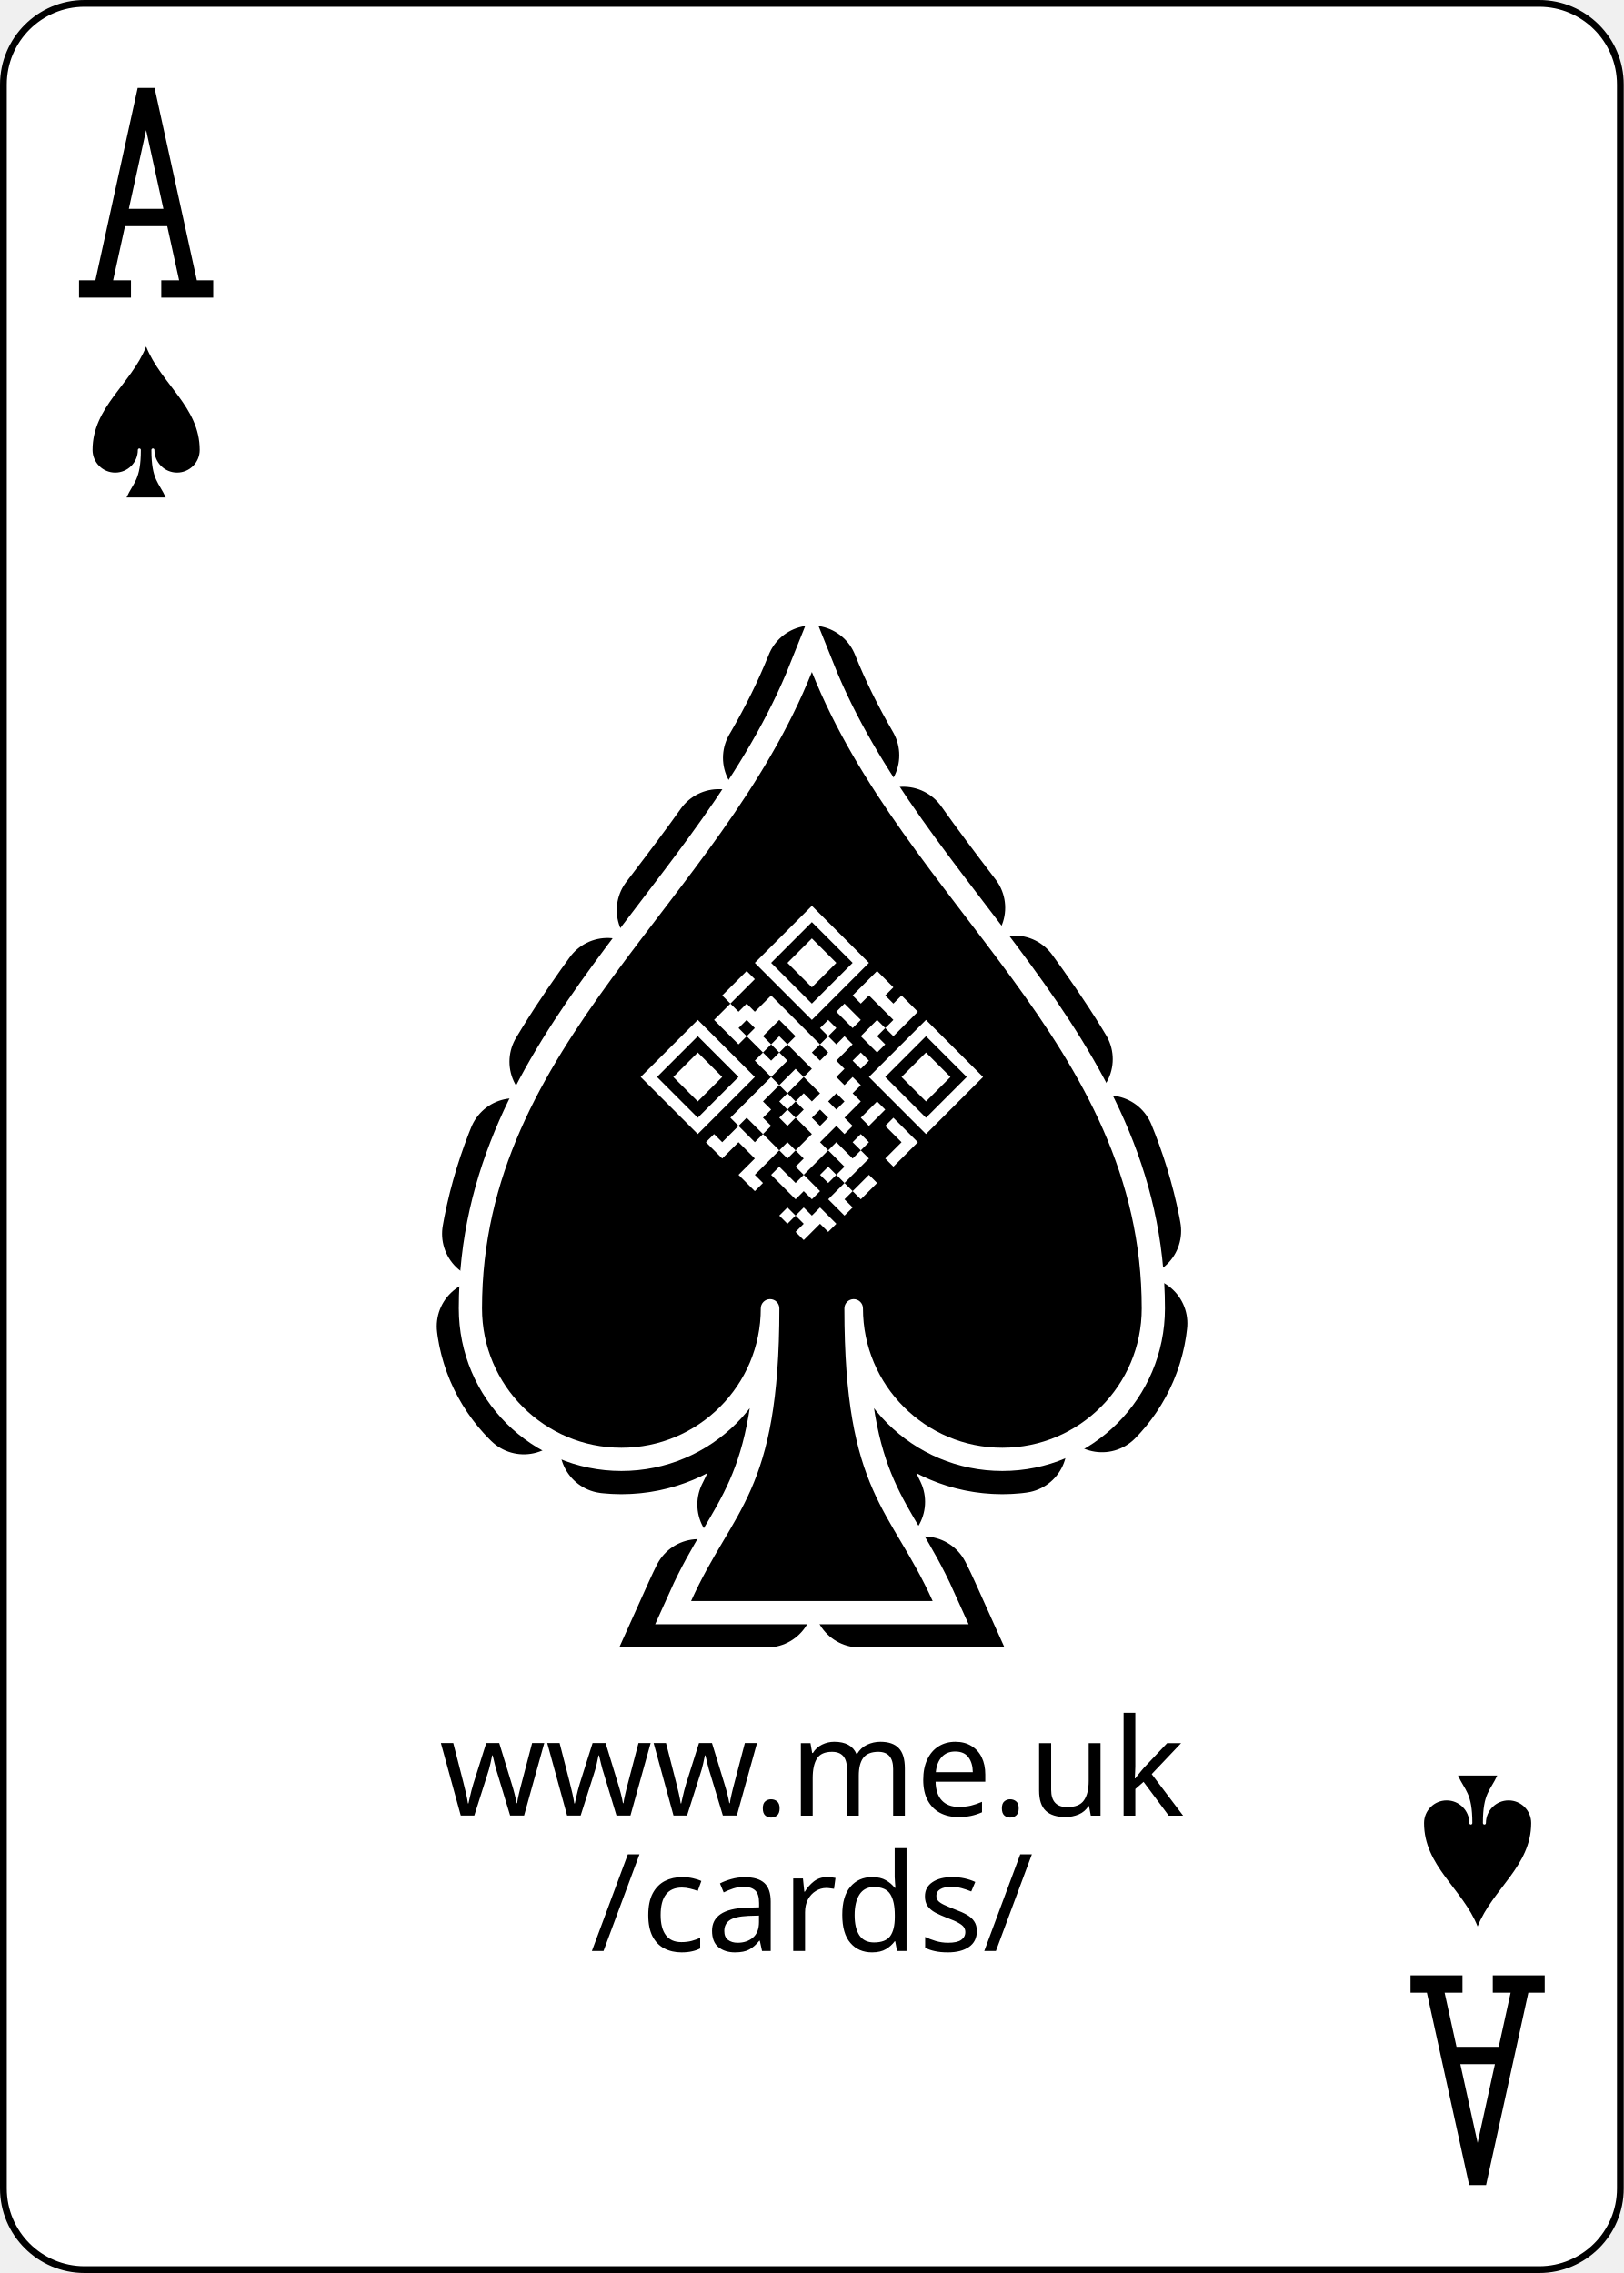
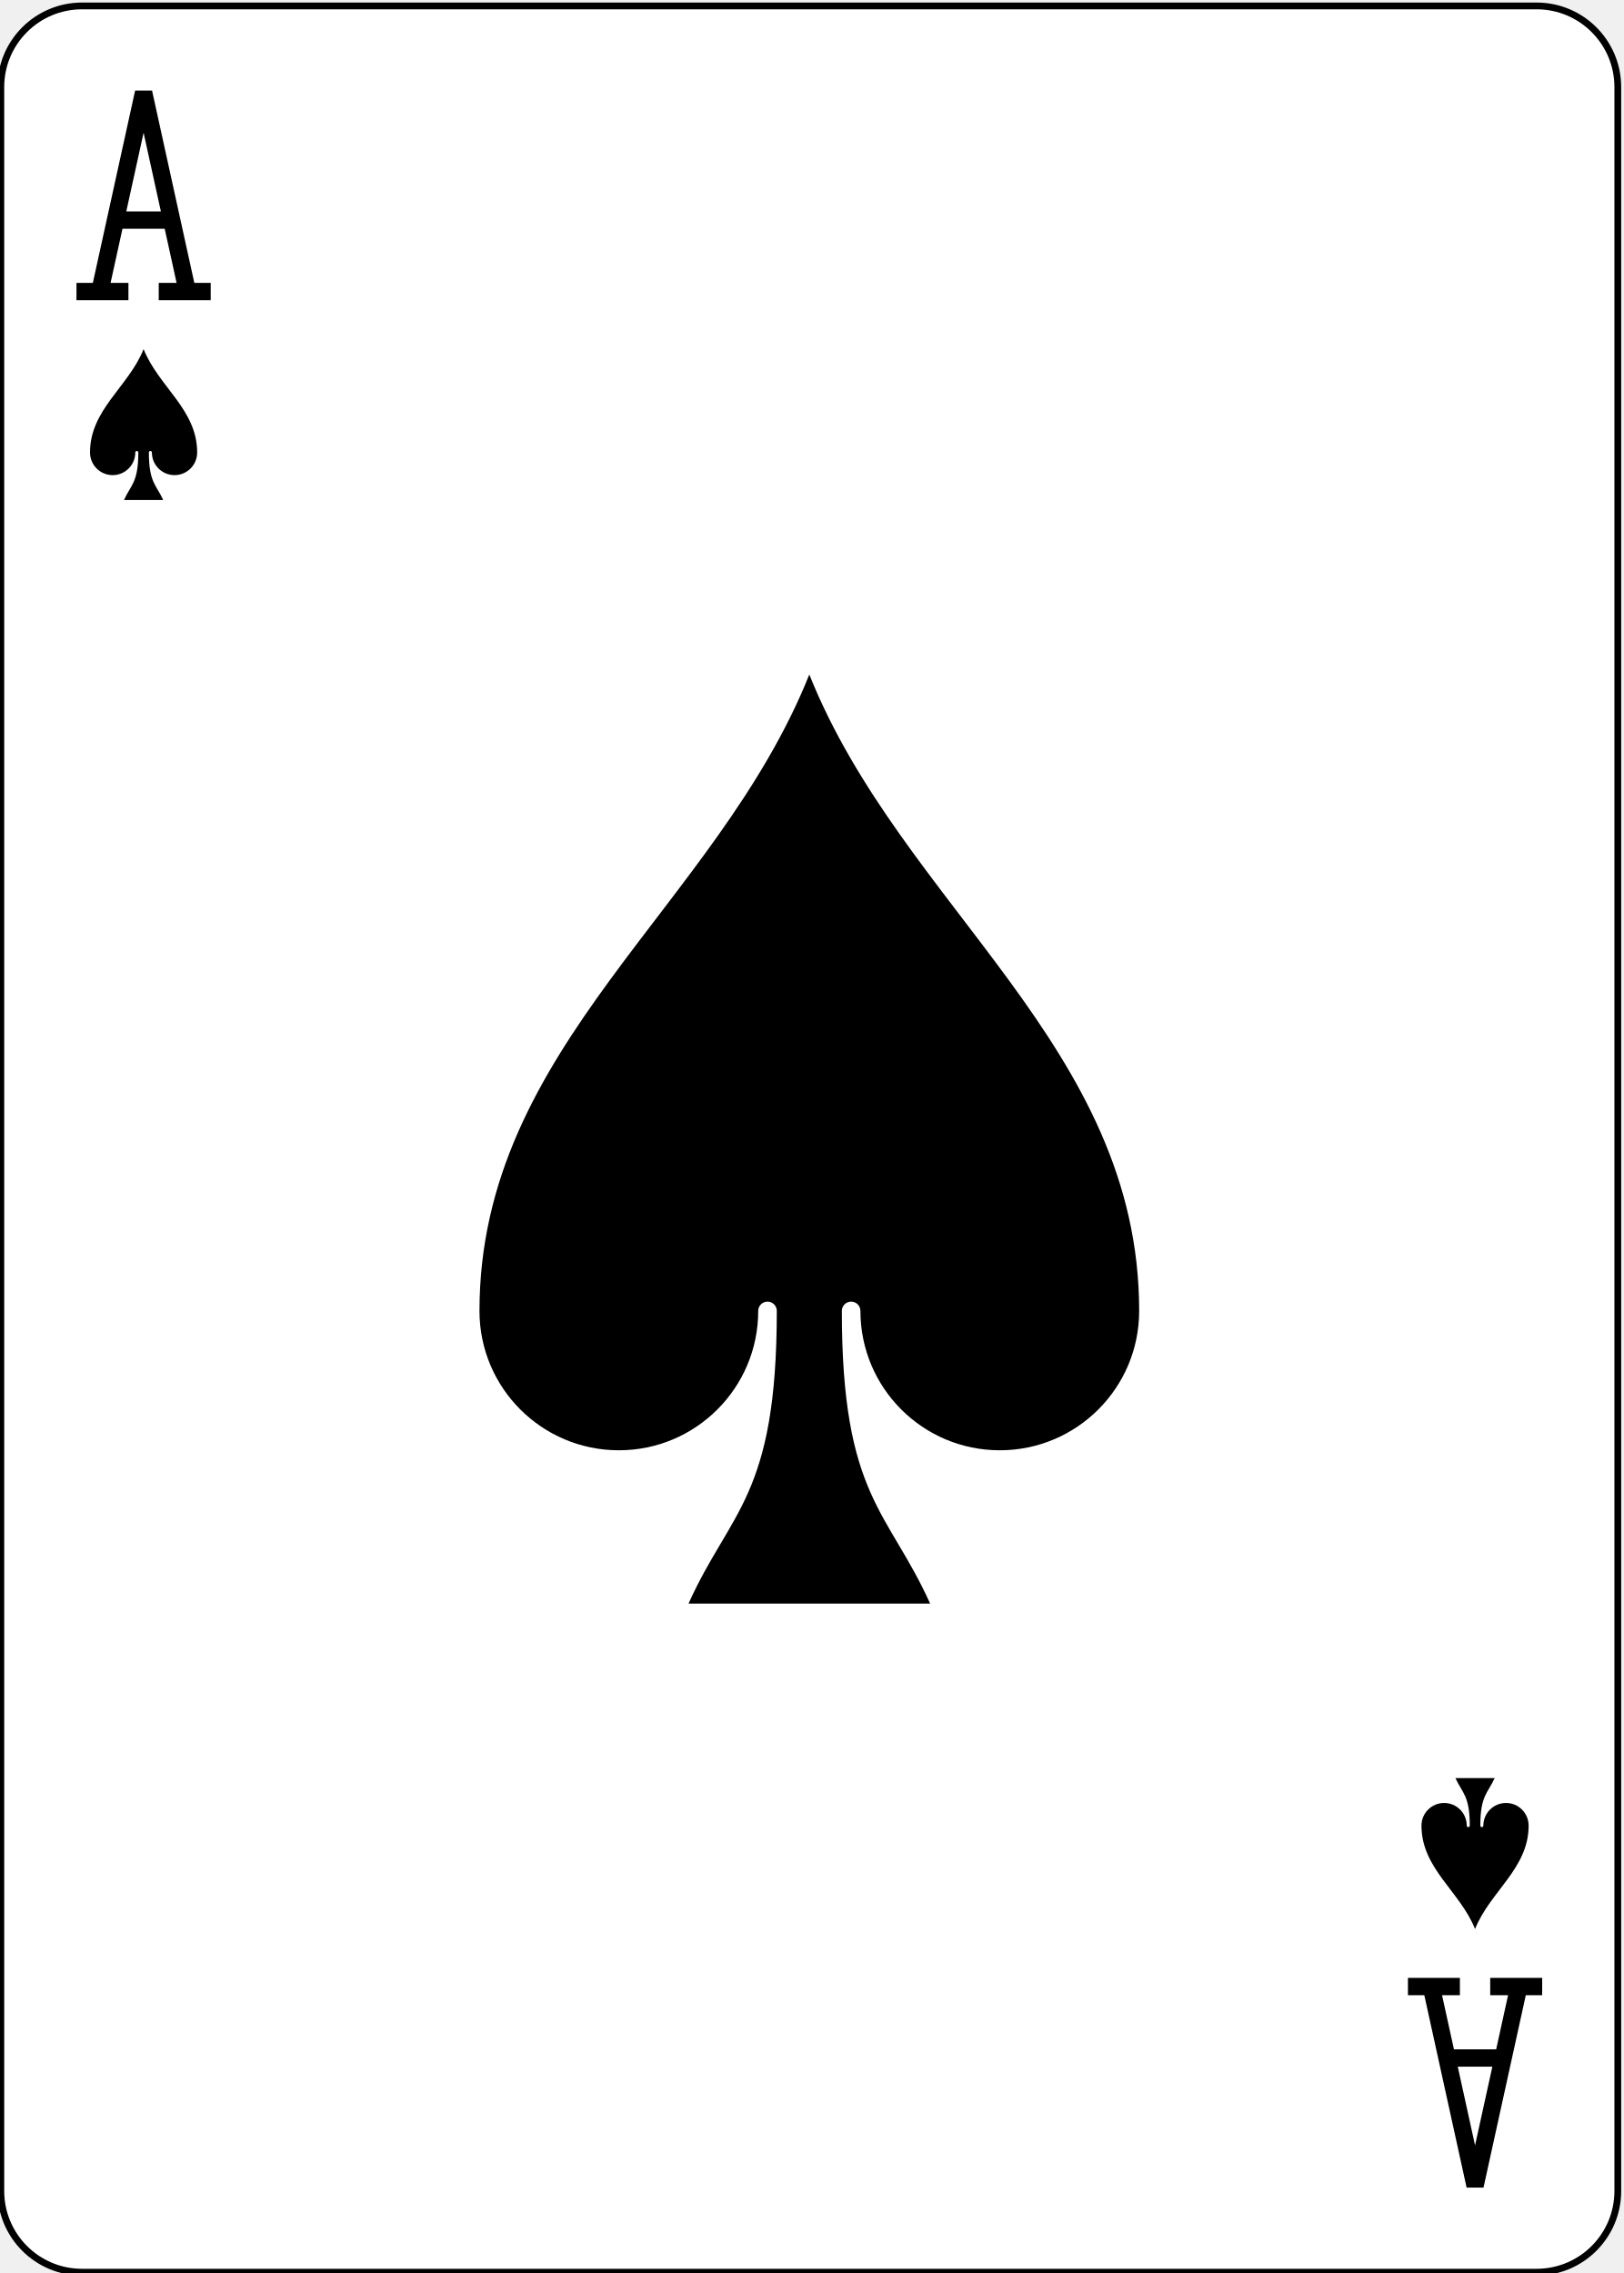
- <svg xmlns="http://www.w3.org/2000/svg" xmlns:xlink="http://www.w3.org/1999/xlink" class="card" face="AS" height="3.5in" preserveAspectRatio="none" viewBox="-120 -168 240 336" width="2.5in">
+ <svg xmlns="http://www.w3.org/2000/svg" xmlns:xlink="http://www.w3.org/1999/xlink" width="240" height="336" class="card" preserveAspectRatio="none">
  <symbol id="SA" viewBox="-500 -500 1000 1000" preserveAspectRatio="xMinYMid">
-     <path d="M-270 460L-110 460M-200 450L0 -460L200 450M110 460L270 460M-120 130L120 130" stroke="black" stroke-width="80" stroke-linecap="square" stroke-miterlimit="1.5" fill="none" />
+     <path d="m-270,460l160,0m-90,-10l200,-910l200,910m-90,10l160,0m-390,-330l240,0" stroke="black" stroke-width="80" stroke-linecap="square" stroke-miterlimit="1.5" fill="none" id="svg_1" />
  </symbol>
  <symbol id="S" viewBox="-600 -600 1200 1200" preserveAspectRatio="xMinYMid">
-     <path d="M0 -500C100 -250 355 -100 355 185A150 150 0 0 1 55 185A10 10 0 0 0 35 185C35 385 85 400 130 500L-130 500C-85 400 -35 385 -35 185A10 10 0 0 0 -55 185A150 150 0 0 1 -355 185C-355 -100 -100 -250 0 -500Z" />
+     <path d="m0,-500c100,250 355,400 355,685a150,150 0 0 1 -300,0a10,10 0 0 0 -20,0c0,200 50,215 95,315l-260,0c45,-100 95,-115 95,-315a10,10 0 0 0 -20,0a150,150 0 0 1 -300,0c0,-285 255,-435 355,-685z" id="svg_2" />
  </symbol>
-   <rect width="239" height="335" x="-119.5" y="-167.5" rx="12" ry="12" fill="white" stroke="black" />
-   <use xlink:href="#S" height="164.8" width="164.8" x="-82.4" y="-82.4" stroke="black" stroke-width="100" stroke-dasharray="100,100" stroke-linecap="round" />
-   <use xlink:href="#S" height="164.8" width="164.8" x="-82.4" y="-82.4" stroke="white" stroke-width="50" />
-   <use xlink:href="#S" height="164.8" width="164.8" x="-82.4" y="-82.4" fill="black" />
-   <path transform="translate(0,-10)rotate(45)scale(1.704)translate(-14,-14)" fill="white" stroke="none" d="M4,4h7v7h-7M5,5v5h5v-5M12,4h2v1h1v-1h2v3h-1v1h1v1h-2v-2h1v-1h-3v1h-1M18,4h7v7h-7M19,5v5h5v-5M6,6h3v3h-3M20,6h3v3h-3M12,8h2v1h-2M12,10h1v1h1v-1h1v2h1v1h1v-1h1v1h1v2h1v1h-1v2h1v-1h2v-1h-1v-1h1v1h1v3h1v-2h1v2h-1v1h1v1h-2v-2h-1v1h-1v-1h1v-1h-2v3h2v1h-1v1h-3v-1h2v-1h-1v-1h-1v1h-1v3h1v1h-2v-2h-2v2h-2v-1h1v-2h-1v-5h-2v-1h-2v1h-3v-2h-1v-3h1v3h1v-1h1v-2h6v-1h-1M16,10h1v1h-1M13,12v1h1v-1M9,13v2h1v-1h1v-1M20,12h1v2h-1M22,12h3v3h-1v-2h-2M11,14v1h1v2h1v-2h1v-1M17,14v1h1v-1M7,15v1h1v-1M10,15v1h1v-1M14,15v2h1v-1h1v-1M17,16v1h1v-1M13,17v2h1v1h1v1h2v-1h1v-2h-2v1h-1v-1h-1v-1M15,17v1h1v-1M4,18h7v7h-7M5,19v5h5v-5M6,20h3v3h-3M13,21v1h2v-1M23,22h2v1h-1v2h-1v-1h-1v1h-1v-1h1v-1h1" />
-   <text font-size="20" font-family="Bariol" text-anchor="middle" y="100.4">www.me.uk</text>
-   <text font-size="20" font-family="Bariol" text-anchor="middle" y="120.4">/cards/</text>
-   <use xlink:href="#SA" height="32" width="32" x="-114.4" y="-156" />
-   <use xlink:href="#S" height="26.769" width="26.769" x="-111.784" y="-119" />
-   <g transform="rotate(180)">
-     <use xlink:href="#SA" height="32" width="32" x="-114.4" y="-156" />
-     <use xlink:href="#S" height="26.769" width="26.769" x="-111.784" y="-119" />
+   <g>
+     <rect width="239" height="335" x="0.123" y="0.877" rx="12" ry="12" fill="white" stroke="black" id="svg_3" />
+     <use xlink:href="#S" height="164.8" width="164.8" x="37.223" y="85.977" stroke="white" stroke-width="50" id="svg_5" />
+     <use xlink:href="#S" height="164.8" width="164.8" x="37.223" y="85.977" fill="black" id="svg_6" />
+     <use xlink:href="#SA" height="32" width="32" x="5.223" y="12.377" id="svg_10" />
+     <use xlink:href="#S" height="26.769" width="26.769" x="7.839" y="49.377" id="svg_11" />
+     <g transform="rotate(180 119.6233,168.3767) " id="svg_12">
+       <use xlink:href="#SA" height="32" width="32" x="5.223" y="12.377" id="svg_13" />
+       <use xlink:href="#S" height="26.769" width="26.769" x="7.839" y="49.377" id="svg_14" />
+     </g>
  </g>
</svg>
